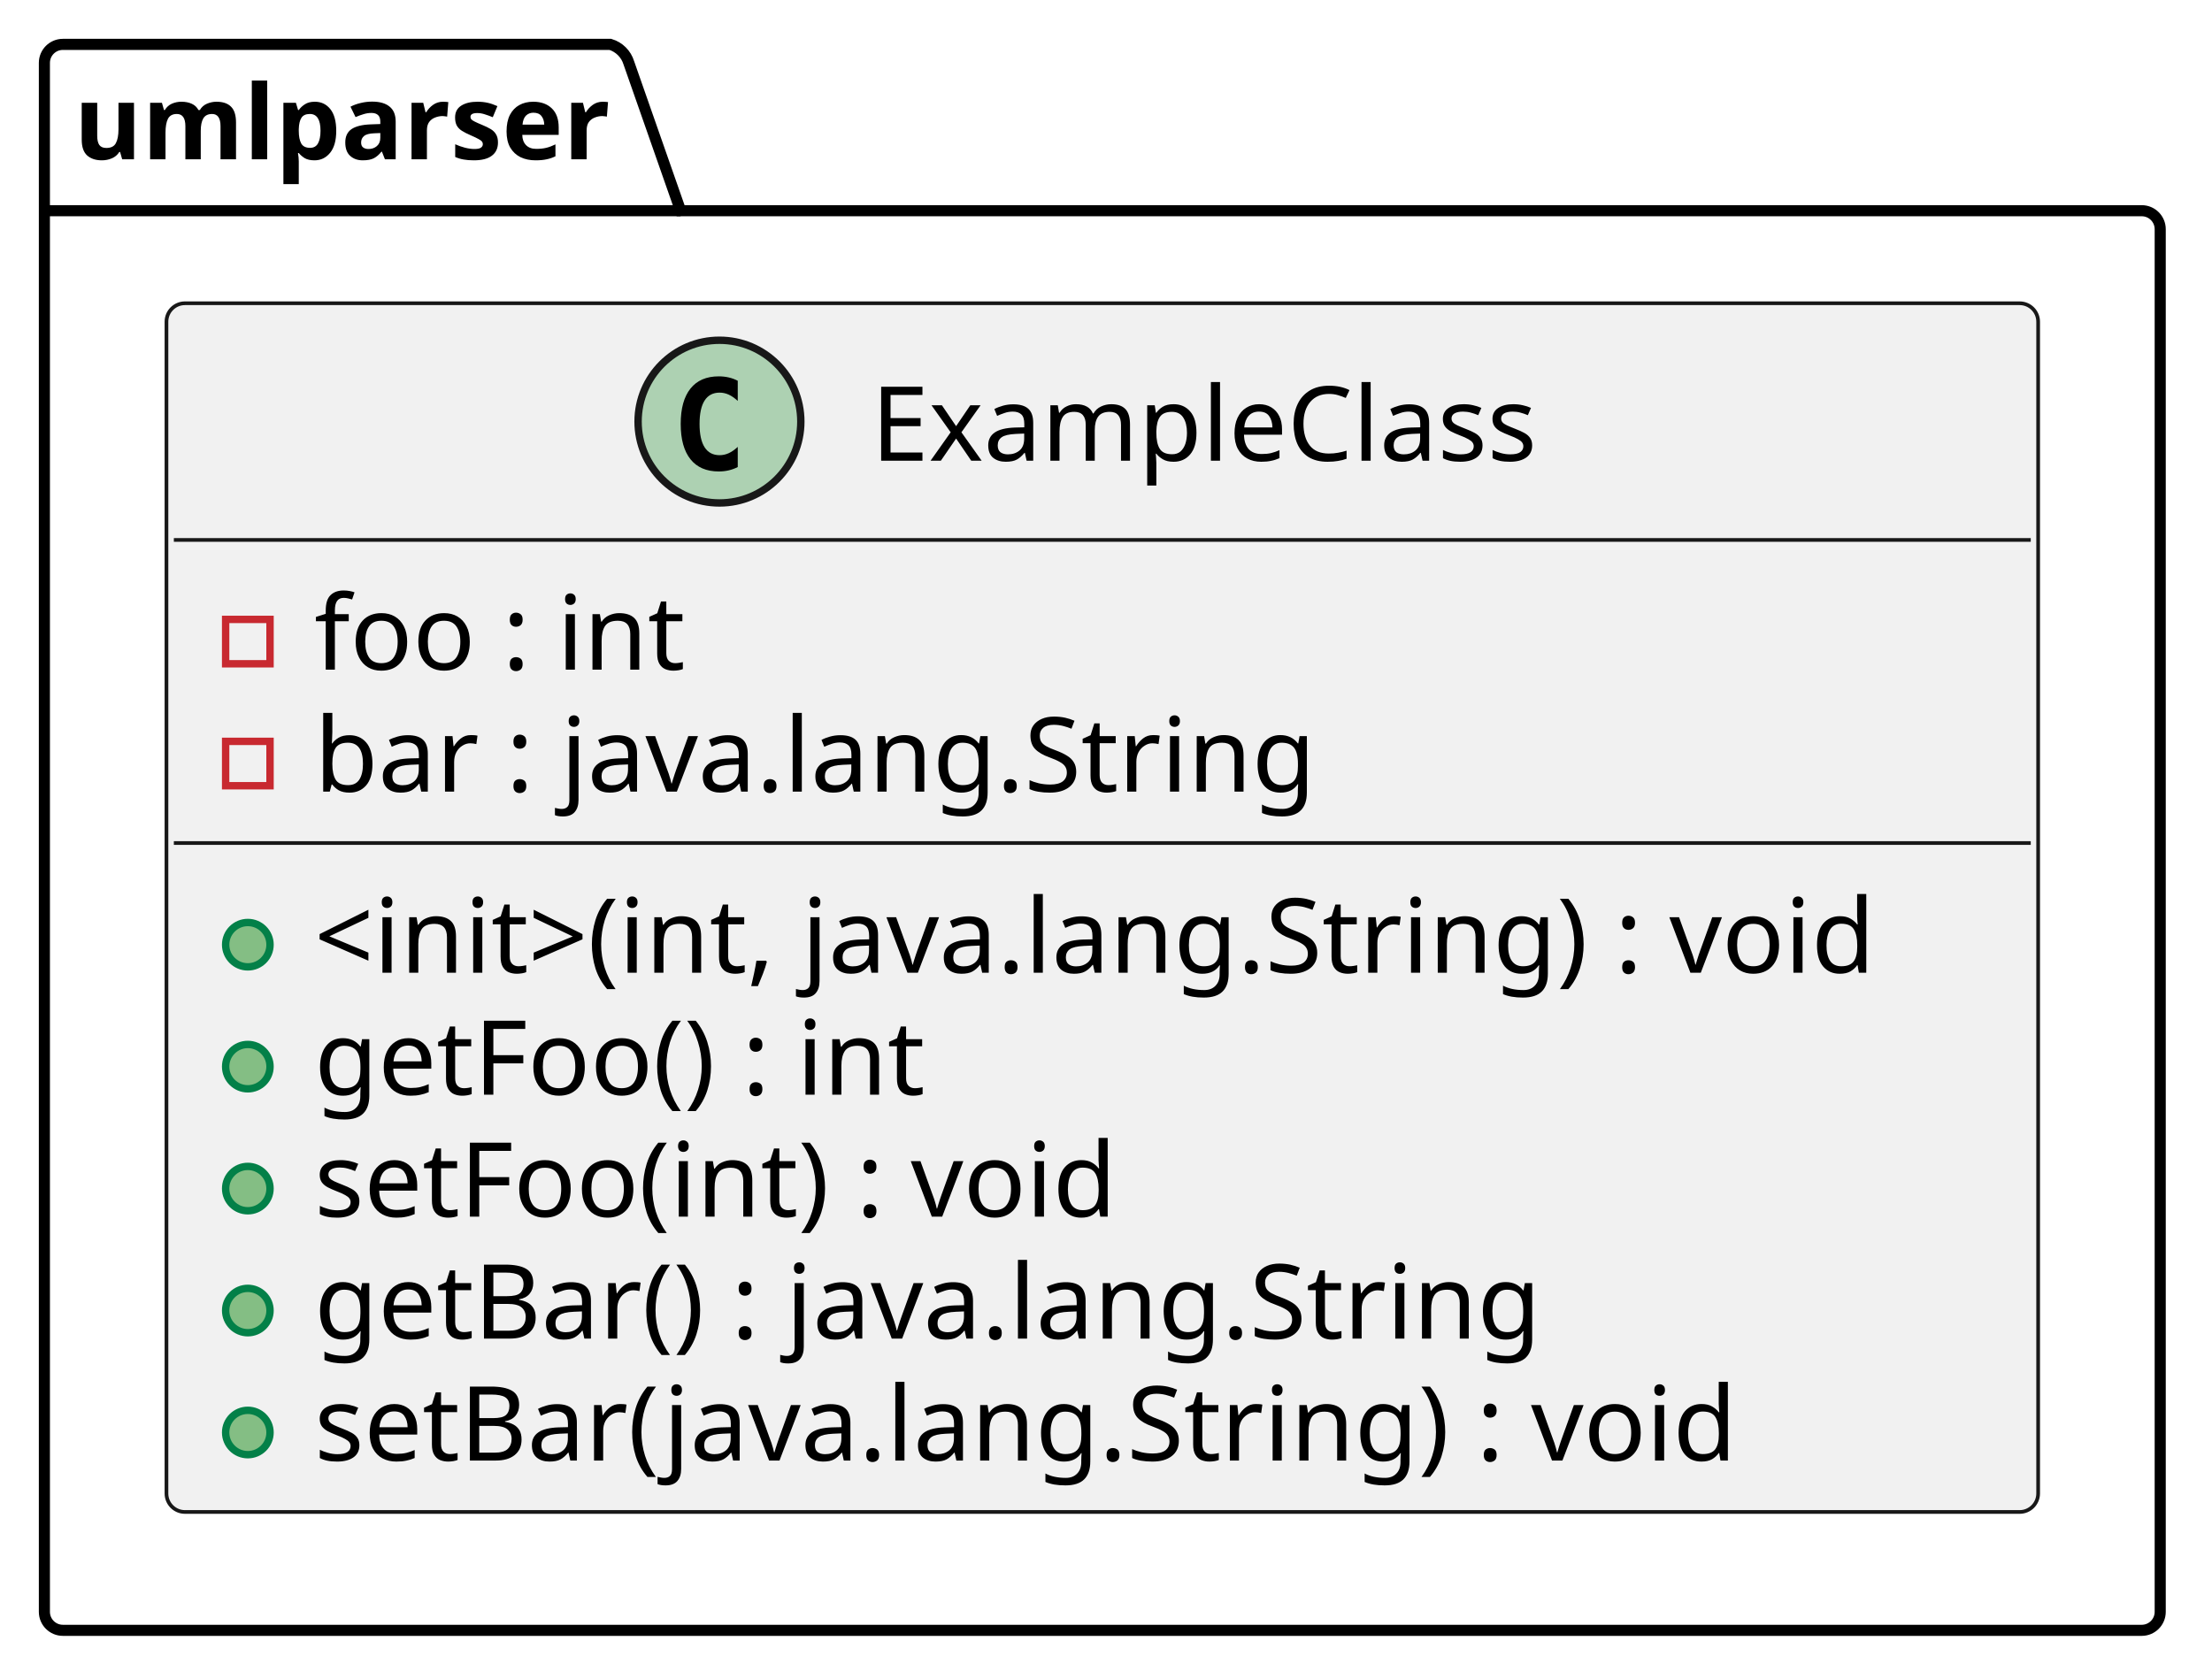
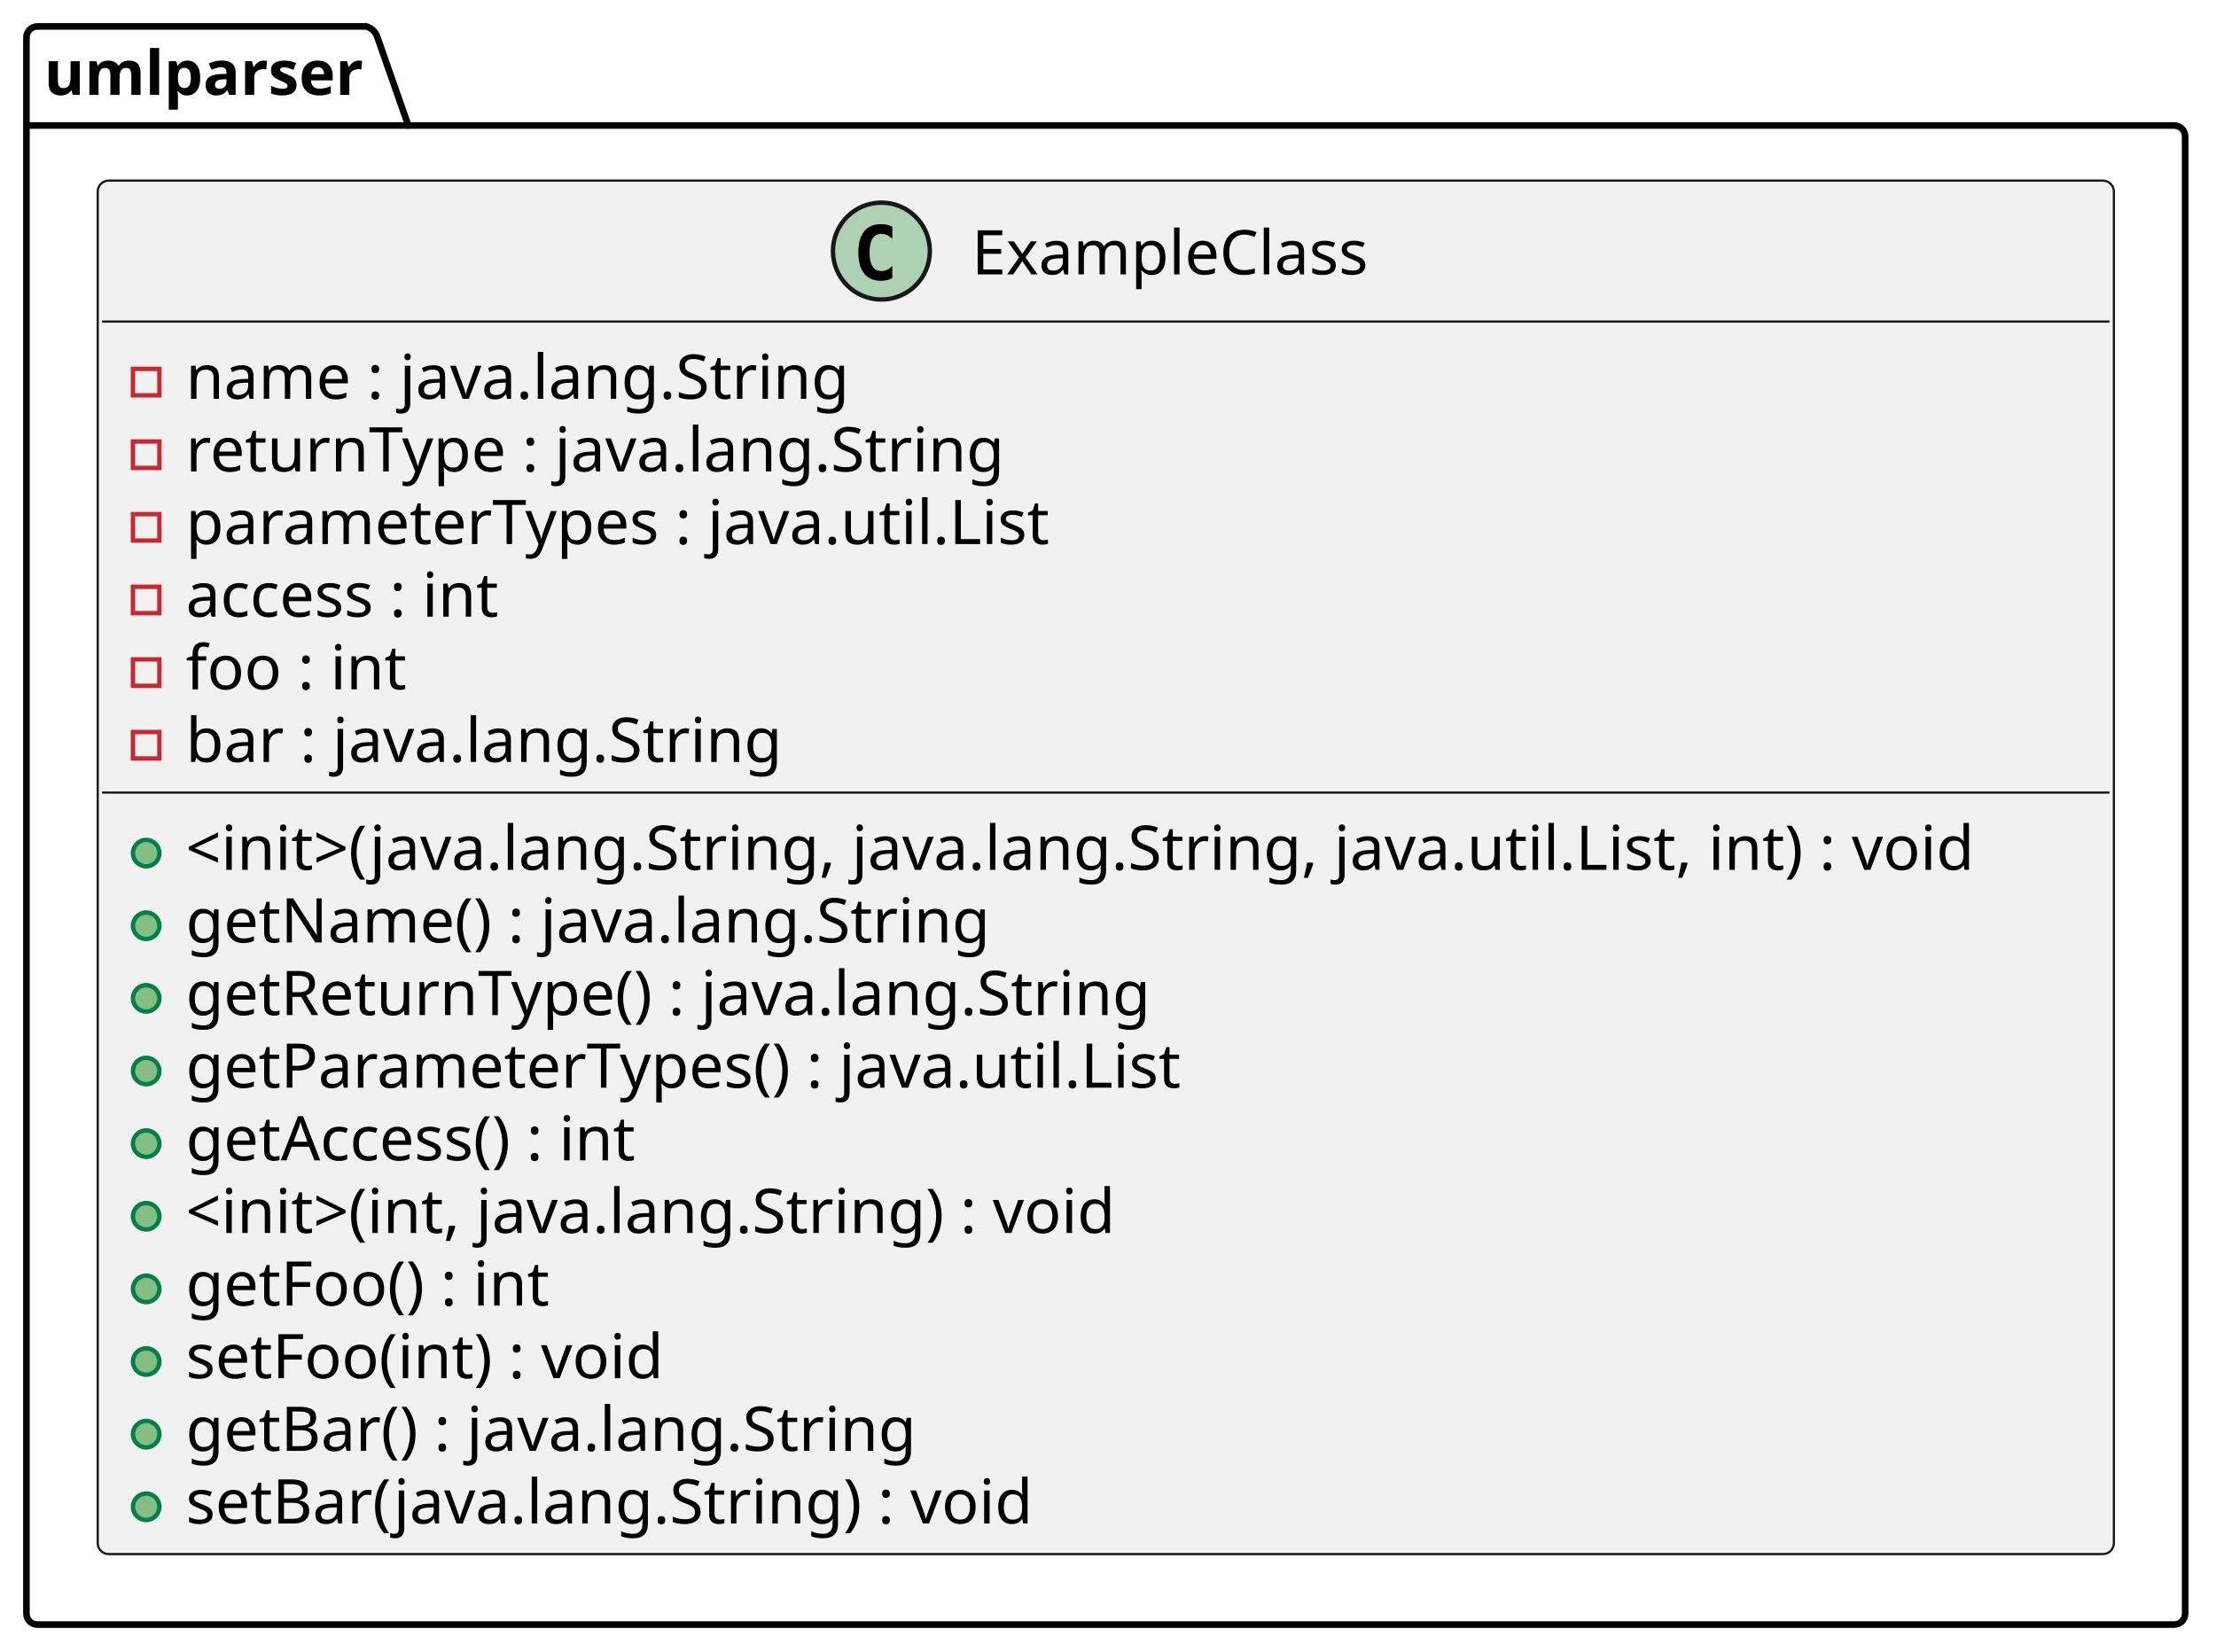
- <svg xmlns="http://www.w3.org/2000/svg" contentStyleType="text/css" height="227px" preserveAspectRatio="none" style="width:299px;height:227px;background:#FFFFFF;" version="1.1" viewBox="0 0 299 227" width="299px" zoomAndPan="magnify">
+ <svg xmlns="http://www.w3.org/2000/svg" contentStyleType="text/css" data-diagram-type="CLASS" height="375px" preserveAspectRatio="none" style="width:503px;height:375px;background:#FFFFFF;" version="1.1" viewBox="0 0 503 375" width="503px" zoomAndPan="magnify">
  <defs />
  <g>
    <g id="cluster_umlparser">
-       <path d="M8.5,6 L82.5,6 A3.75,3.75 0 0 1 85,8.5 L92,28.488 L289.5,28.488 A2.5,2.5 0 0 1 292,30.988 L292,217.92 A2.5,2.5 0 0 1 289.5,220.42 L8.5,220.42 A2.5,2.5 0 0 1 6,217.92 L6,8.5 A2.5,2.5 0 0 1 8.5,6 " fill="none" style="stroke:#000000;stroke-width:1.5;" />
-       <line style="stroke:#000000;stroke-width:1.5;" x1="6" x2="92" y1="28.488" y2="28.488" />
-       <text fill="#000000" font-family="sans-serif" font-size="14" font-weight="bold" lengthAdjust="spacing" textLength="73" x="10" y="21.535">umlparser</text>
+       <path d="M8.5,6 L83.178,6 A3.75,3.75 0 0 1 85.678,8.5 L92.678,28.488 L493.5,28.488 A2.5,2.5 0 0 1 496,30.988 L496,366.31 A2.5,2.5 0 0 1 493.5,368.81 L8.5,368.81 A2.5,2.5 0 0 1 6,366.31 L6,8.5 A2.5,2.5 0 0 1 8.5,6 " fill="transparent" style="stroke:#000000;stroke-width:1.5;" />
+       <line style="stroke:#000000;stroke-width:1.5;" x1="6" x2="92.678" y1="28.488" y2="28.488" />
+       <text fill="#000000" font-family="sans-serif" font-size="14" font-weight="bold" lengthAdjust="spacing" textLength="73.678" x="10" y="21.535">umlparser</text>
    </g>
    <g id="elem_ExampleClass">
-       <rect codeLine="1" fill="#F1F1F1" height="163.418" id="ExampleClass" rx="2.5" ry="2.5" style="stroke:#181818;stroke-width:0.5;" width="253" x="22.5" y="41" />
-       <ellipse cx="97.25" cy="57" fill="#ADD1B2" rx="11" ry="11" style="stroke:#181818;stroke-width:1.0;" />
-       <path d="M99.723,63.143 Q99.142,63.442 98.503,63.591 Q97.864,63.741 97.158,63.741 Q94.651,63.741 93.332,62.089 Q92.012,60.437 92.012,57.316 Q92.012,54.187 93.332,52.535 Q94.651,50.883 97.158,50.883 Q97.864,50.883 98.511,51.032 Q99.159,51.182 99.723,51.48 L99.723,54.203 Q99.092,53.622 98.499,53.352 Q97.905,53.083 97.274,53.083 Q95.93,53.083 95.245,54.149 Q94.56,55.216 94.56,57.316 Q94.56,59.408 95.245,60.474 Q95.93,61.541 97.274,61.541 Q97.905,61.541 98.499,61.271 Q99.092,61.002 99.723,60.42 Z " fill="#000000" />
-       <text fill="#000000" font-family="sans-serif" font-size="14" lengthAdjust="spacing" textLength="95" x="117.75" y="62.291">ExampleClass</text>
-       <line style="stroke:#181818;stroke-width:0.5;" x1="23.5" x2="274.5" y1="73" y2="73" />
-       <rect fill="none" height="6" style="stroke:#C82930;stroke-width:1.0;" width="6" x="30.5" y="83.744" />
-       <text fill="#000000" font-family="sans-serif" font-size="14" lengthAdjust="spacing" textLength="53" x="42.5" y="90.535">foo : int</text>
-       <rect fill="none" height="6" style="stroke:#C82930;stroke-width:1.0;" width="6" x="30.5" y="100.232" />
-       <text fill="#000000" font-family="sans-serif" font-size="14" lengthAdjust="spacing" textLength="141" x="42.5" y="107.023">bar : java.lang.String</text>
-       <line style="stroke:#181818;stroke-width:0.5;" x1="23.5" x2="274.5" y1="113.977" y2="113.977" />
-       <ellipse cx="33.5" cy="127.721" fill="#84BE84" rx="3" ry="3" style="stroke:#038048;stroke-width:1.0;" />
-       <text fill="#000000" font-family="sans-serif" font-size="14" lengthAdjust="spacing" textLength="227" x="42.5" y="131.512">&lt;init&gt;(int, java.lang.String) : void</text>
-       <ellipse cx="33.5" cy="144.209" fill="#84BE84" rx="3" ry="3" style="stroke:#038048;stroke-width:1.0;" />
-       <text fill="#000000" font-family="sans-serif" font-size="14" lengthAdjust="spacing" textLength="88" x="42.5" y="148">getFoo() : int</text>
-       <ellipse cx="33.5" cy="160.697" fill="#84BE84" rx="3" ry="3" style="stroke:#038048;stroke-width:1.0;" />
-       <text fill="#000000" font-family="sans-serif" font-size="14" lengthAdjust="spacing" textLength="115" x="42.5" y="164.488">setFoo(int) : void</text>
-       <ellipse cx="33.5" cy="177.185" fill="#84BE84" rx="3" ry="3" style="stroke:#038048;stroke-width:1.0;" />
-       <text fill="#000000" font-family="sans-serif" font-size="14" lengthAdjust="spacing" textLength="172" x="42.5" y="180.977">getBar() : java.lang.String</text>
-       <ellipse cx="33.5" cy="193.674" fill="#84BE84" rx="3" ry="3" style="stroke:#038048;stroke-width:1.0;" />
-       <text fill="#000000" font-family="sans-serif" font-size="14" lengthAdjust="spacing" textLength="199" x="42.5" y="197.465">setBar(java.lang.String) : void</text>
+       <rect codeLine="1" fill="#F1F1F1" height="311.812" id="ExampleClass" rx="2.5" ry="2.5" style="stroke:#181818;stroke-width:0.5;" width="457.642" x="22.18" y="41" />
+       <ellipse cx="200.065" cy="57" fill="#ADD1B2" rx="11" ry="11" style="stroke:#181818;stroke-width:1;" />
+       <path d="M202.538,63.143 Q201.957,63.442 201.318,63.591 Q200.679,63.741 199.973,63.741 Q197.466,63.741 196.146,62.089 Q194.827,60.437 194.827,57.316 Q194.827,54.187 196.146,52.535 Q197.466,50.883 199.973,50.883 Q200.679,50.883 201.326,51.032 Q201.974,51.182 202.538,51.48 L202.538,54.203 Q201.907,53.622 201.314,53.352 Q200.72,53.083 200.089,53.083 Q198.744,53.083 198.06,54.149 Q197.375,55.216 197.375,57.316 Q197.375,59.408 198.06,60.474 Q198.744,61.541 200.089,61.541 Q200.72,61.541 201.314,61.271 Q201.907,61.002 202.538,60.42 Z " fill="#000000" />
+       <text fill="#000000" font-family="sans-serif" font-size="14" lengthAdjust="spacing" textLength="93.372" x="220.565" y="62.291">ExampleClass</text>
+       <line style="stroke:#181818;stroke-width:0.5;" x1="23.18" x2="478.822" y1="73" y2="73" />
+       <rect fill="transparent" height="6" style="stroke:#C82930;stroke-width:1;" width="6" x="30.18" y="83.744" />
+       <text fill="#000000" font-family="sans-serif" font-size="14" lengthAdjust="spacing" textLength="155.572" x="42.18" y="90.535">name : java.lang.String</text>
+       <rect fill="transparent" height="6" style="stroke:#C82930;stroke-width:1;" width="6" x="30.18" y="100.232" />
+       <text fill="#000000" font-family="sans-serif" font-size="14" lengthAdjust="spacing" textLength="192.931" x="42.18" y="107.023">returnType : java.lang.String</text>
+       <rect fill="transparent" height="6" style="stroke:#C82930;stroke-width:1;" width="6" x="30.18" y="116.721" />
+       <text fill="#000000" font-family="sans-serif" font-size="14" lengthAdjust="spacing" textLength="204.572" x="42.18" y="123.512">parameterTypes : java.util.List</text>
+       <rect fill="transparent" height="6" style="stroke:#C82930;stroke-width:1;" width="6" x="30.18" y="133.209" />
+       <text fill="#000000" font-family="sans-serif" font-size="14" lengthAdjust="spacing" textLength="75.407" x="42.18" y="140">access : int</text>
+       <rect fill="transparent" height="6" style="stroke:#C82930;stroke-width:1;" width="6" x="30.18" y="149.697" />
+       <text fill="#000000" font-family="sans-serif" font-size="14" lengthAdjust="spacing" textLength="53.607" x="42.18" y="156.488">foo : int</text>
+       <rect fill="transparent" height="6" style="stroke:#C82930;stroke-width:1;" width="6" x="30.18" y="166.185" />
+       <text fill="#000000" font-family="sans-serif" font-size="14" lengthAdjust="spacing" textLength="140.554" x="42.18" y="172.977">bar : java.lang.String</text>
+       <line style="stroke:#181818;stroke-width:0.5;" x1="23.18" x2="478.822" y1="179.93" y2="179.93" />
+       <ellipse cx="33.18" cy="193.674" fill="#84BE84" rx="3" ry="3" style="stroke:#038048;stroke-width:1;" />
+       <text fill="#000000" font-family="sans-serif" font-size="14" lengthAdjust="spacing" textLength="431.642" x="42.18" y="197.465">&lt;init&gt;(java.lang.String, java.lang.String, java.util.List, int) : void</text>
+       <ellipse cx="33.18" cy="210.162" fill="#84BE84" rx="3" ry="3" style="stroke:#038048;stroke-width:1;" />
+       <text fill="#000000" font-family="sans-serif" font-size="14" lengthAdjust="spacing" textLength="188.098" x="42.18" y="213.953">getName() : java.lang.String</text>
+       <ellipse cx="33.18" cy="226.65" fill="#84BE84" rx="3" ry="3" style="stroke:#038048;stroke-width:1;" />
+       <text fill="#000000" font-family="sans-serif" font-size="14" lengthAdjust="spacing" textLength="226.926" x="42.18" y="230.441">getReturnType() : java.lang.String</text>
+       <ellipse cx="33.18" cy="243.139" fill="#84BE84" rx="3" ry="3" style="stroke:#038048;stroke-width:1;" />
+       <text fill="#000000" font-family="sans-serif" font-size="14" lengthAdjust="spacing" textLength="234.37" x="42.18" y="246.93">getParameterTypes() : java.util.List</text>
+       <ellipse cx="33.18" cy="259.627" fill="#84BE84" rx="3" ry="3" style="stroke:#038048;stroke-width:1;" />
+       <text fill="#000000" font-family="sans-serif" font-size="14" lengthAdjust="spacing" textLength="108.206" x="42.18" y="263.418">getAccess() : int</text>
+       <ellipse cx="33.18" cy="276.115" fill="#84BE84" rx="3" ry="3" style="stroke:#038048;stroke-width:1;" />
+       <text fill="#000000" font-family="sans-serif" font-size="14" lengthAdjust="spacing" textLength="227.199" x="42.18" y="279.906">&lt;init&gt;(int, java.lang.String) : void</text>
+       <ellipse cx="33.18" cy="292.603" fill="#84BE84" rx="3" ry="3" style="stroke:#038048;stroke-width:1;" />
+       <text fill="#000000" font-family="sans-serif" font-size="14" lengthAdjust="spacing" textLength="86.837" x="42.18" y="296.394">getFoo() : int</text>
+       <ellipse cx="33.18" cy="309.092" fill="#84BE84" rx="3" ry="3" style="stroke:#038048;stroke-width:1;" />
+       <text fill="#000000" font-family="sans-serif" font-size="14" lengthAdjust="spacing" textLength="113.948" x="42.18" y="312.883">setFoo(int) : void</text>
+       <ellipse cx="33.18" cy="325.58" fill="#84BE84" rx="3" ry="3" style="stroke:#038048;stroke-width:1;" />
+       <text fill="#000000" font-family="sans-serif" font-size="14" lengthAdjust="spacing" textLength="170.666" x="42.18" y="329.371">getBar() : java.lang.String</text>
+       <ellipse cx="33.18" cy="342.068" fill="#84BE84" rx="3" ry="3" style="stroke:#038048;stroke-width:1;" />
+       <text fill="#000000" font-family="sans-serif" font-size="14" lengthAdjust="spacing" textLength="197.777" x="42.18" y="345.859">setBar(java.lang.String) : void</text>
    </g>
  </g>
</svg>
